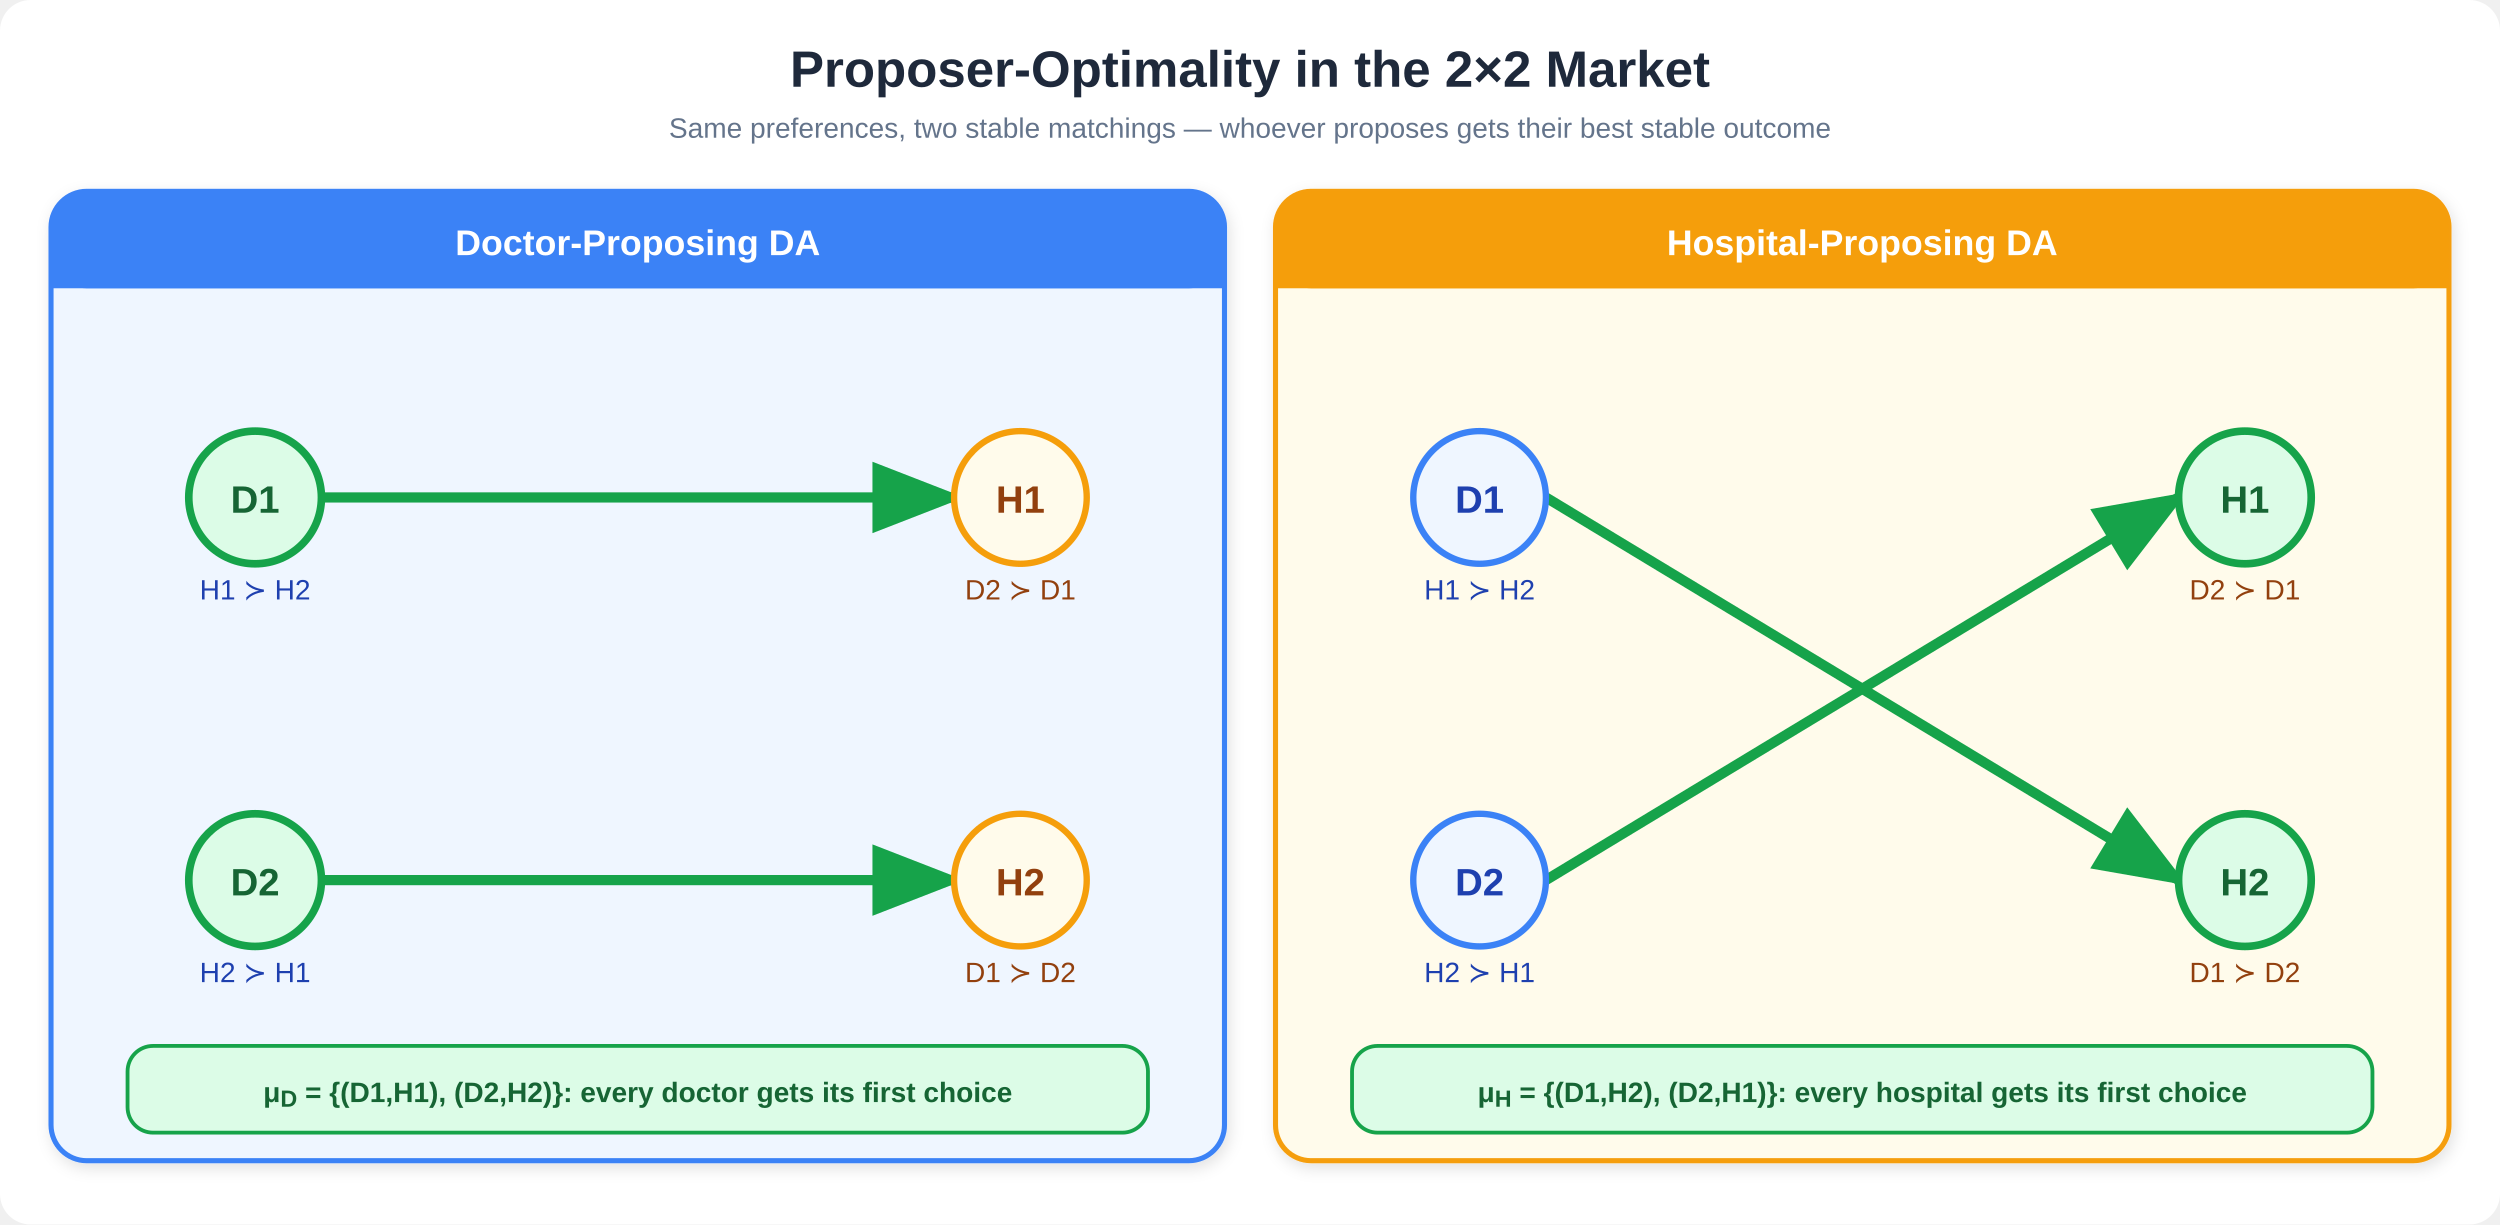
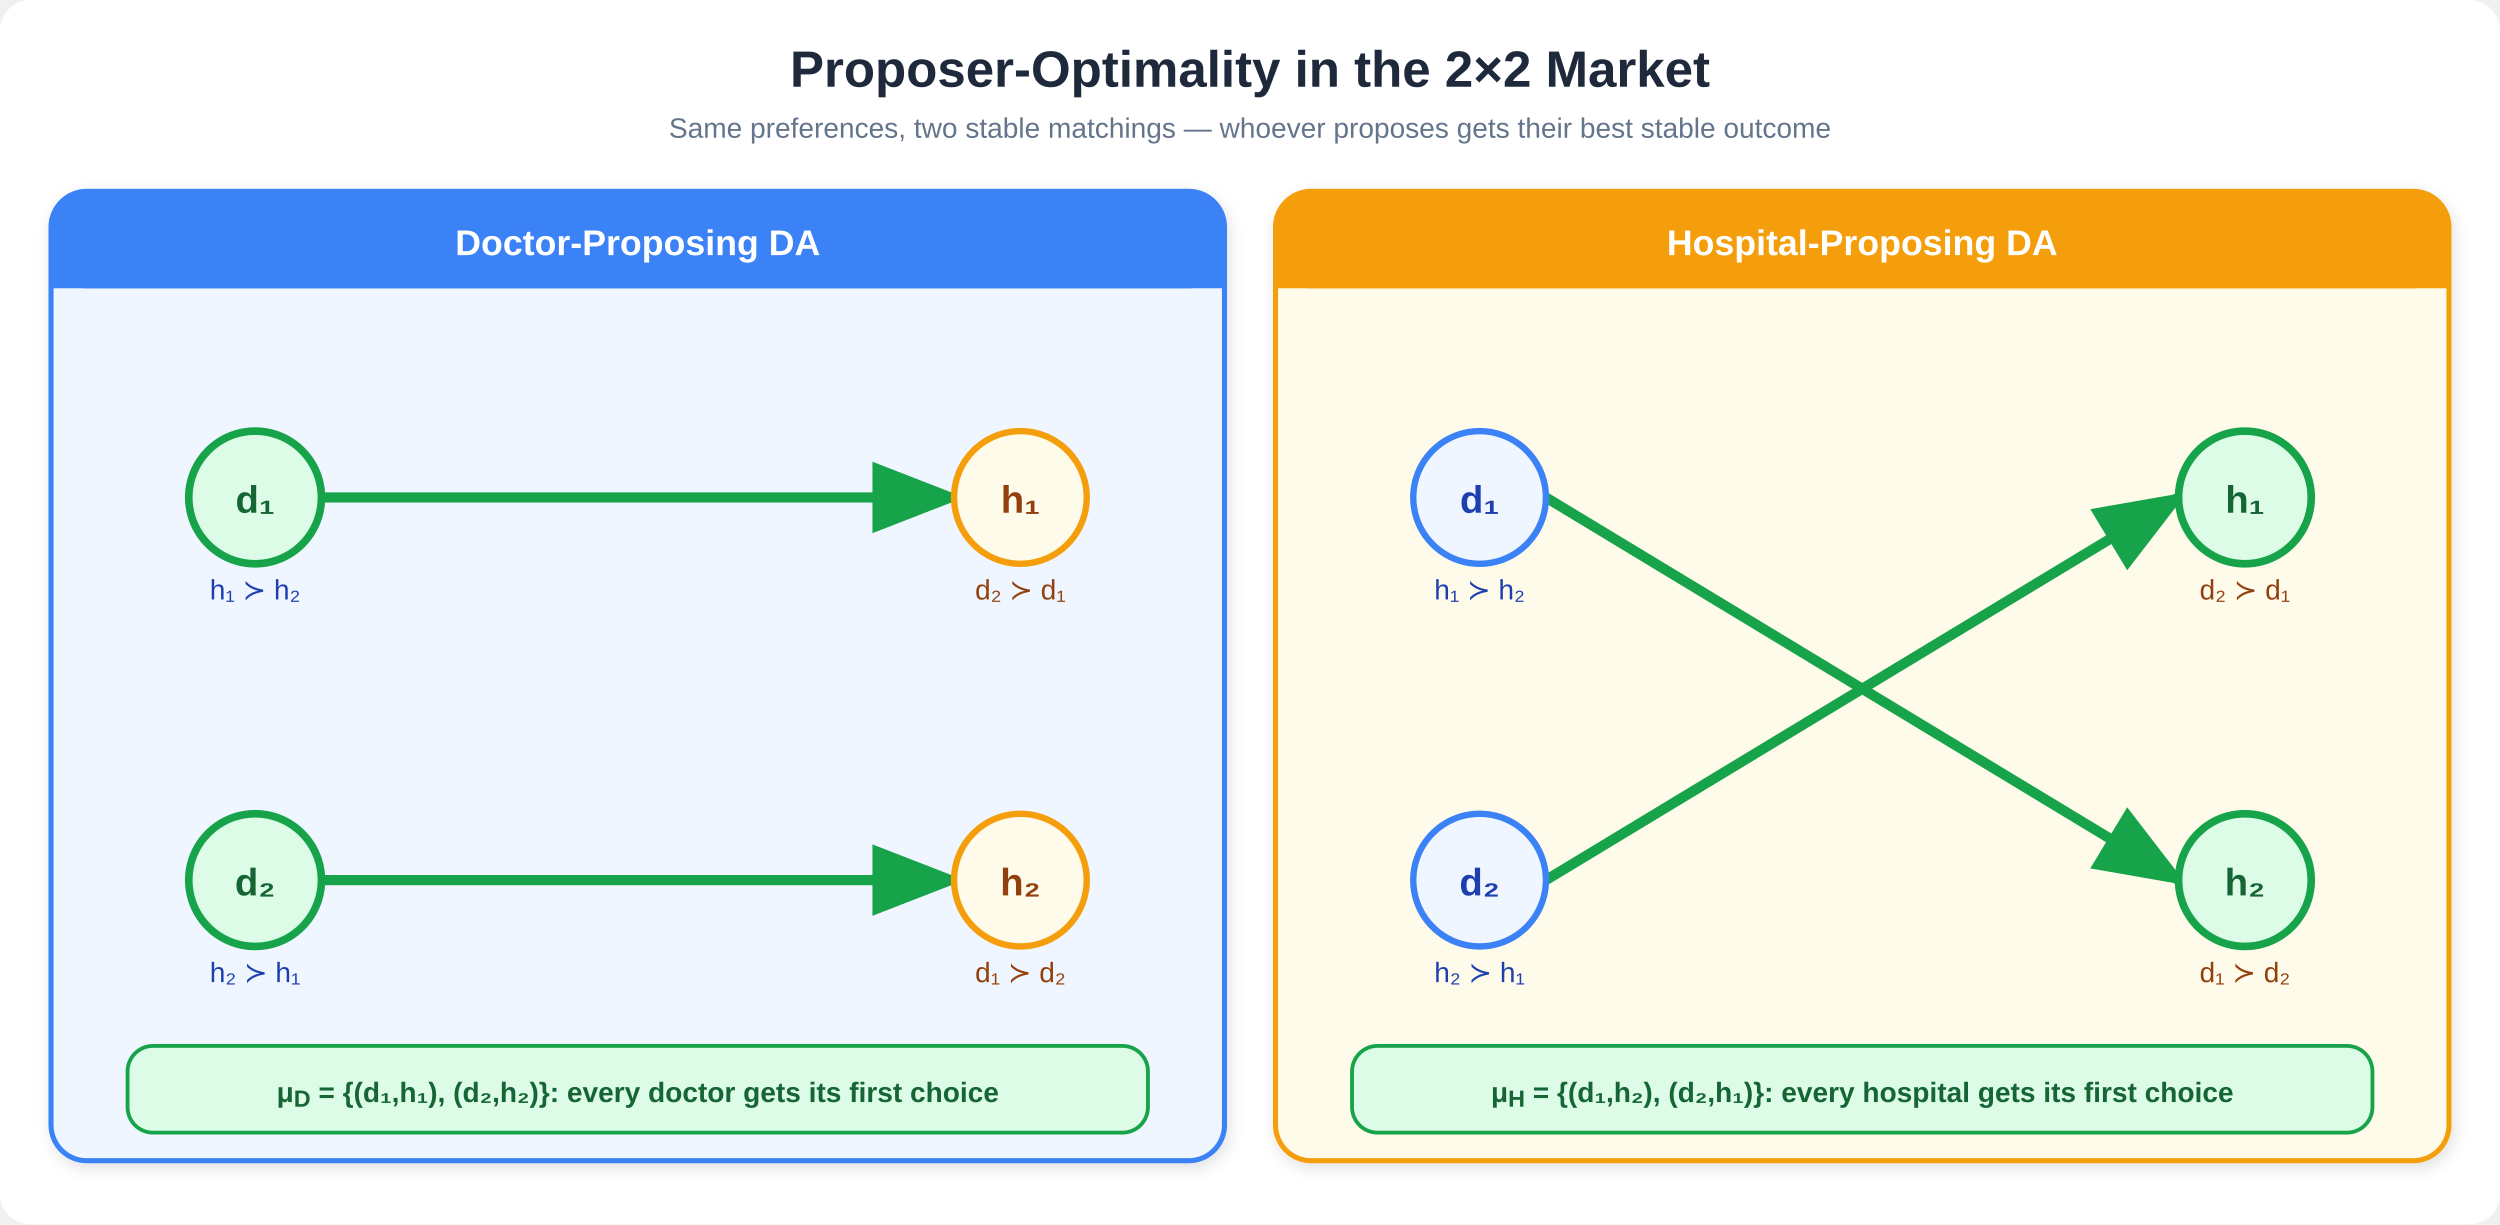
<svg xmlns="http://www.w3.org/2000/svg" width="980" height="480" viewBox="0 0 980 480" font-family="'Segoe UI', 'Helvetica Neue', Arial, sans-serif">
  <defs>
    <filter id="shadow" x="-4%" y="-4%" width="108%" height="108%">
      <feDropShadow dx="1" dy="2" stdDeviation="3" flood-opacity="0.12" />
    </filter>
    <marker id="arrow-green" markerWidth="9" markerHeight="7" refX="8" refY="3.5" orient="auto">
      <polygon points="0 0, 9 3.5, 0 7" fill="#16A34A" />
    </marker>
  </defs>
  <rect width="980" height="480" rx="12" fill="#FFFFFF" />
  <text x="490" y="34" text-anchor="middle" font-size="20" font-weight="700" fill="#1E293B">Proposer-Optimality in the 2×2 Market</text>
  <text x="490" y="54" text-anchor="middle" font-size="11" fill="#64748B">Same preferences, two stable matchings — whoever proposes gets their best stable outcome</text>
  <g transform="translate(20, 75)">
    <rect width="460" height="380" rx="14" fill="#EFF6FF" stroke="#3B82F6" stroke-width="2" filter="url(#shadow)" />
    <rect width="460" height="38" rx="14" fill="#3B82F6" />
    <rect y="26" width="460" height="12" fill="#3B82F6" />
    <text x="230" y="25" text-anchor="middle" font-size="14" font-weight="700" fill="#FFFFFF">Doctor-Proposing DA</text>
    <line x1="106" y1="120" x2="354" y2="120" stroke="#16A34A" stroke-width="4" marker-end="url(#arrow-green)" />
    <line x1="106" y1="270" x2="354" y2="270" stroke="#16A34A" stroke-width="4" marker-end="url(#arrow-green)" />
    <circle cx="80" cy="120" r="26" fill="#DCFCE7" stroke="#16A34A" stroke-width="3" />
-     <text x="80" y="126" text-anchor="middle" font-size="15" font-weight="700" fill="#166534">D1</text>
-     <text x="80" y="160" text-anchor="middle" font-size="11" fill="#1E40AF">H1 ≻ H2</text>
+     <text x="80" y="126" text-anchor="middle" font-size="15" font-weight="700" fill="#166534">d₁</text>
+     <text x="80" y="160" text-anchor="middle" font-size="11" fill="#1E40AF">h₁ ≻ h₂</text>
    <circle cx="80" cy="270" r="26" fill="#DCFCE7" stroke="#16A34A" stroke-width="3" />
-     <text x="80" y="276" text-anchor="middle" font-size="15" font-weight="700" fill="#166534">D2</text>
-     <text x="80" y="310" text-anchor="middle" font-size="11" fill="#1E40AF">H2 ≻ H1</text>
+     <text x="80" y="276" text-anchor="middle" font-size="15" font-weight="700" fill="#166534">d₂</text>
+     <text x="80" y="310" text-anchor="middle" font-size="11" fill="#1E40AF">h₂ ≻ h₁</text>
    <circle cx="380" cy="120" r="26" fill="#FFFBEB" stroke="#F59E0B" stroke-width="2.5" />
-     <text x="380" y="126" text-anchor="middle" font-size="15" font-weight="700" fill="#92400E">H1</text>
-     <text x="380" y="160" text-anchor="middle" font-size="11" fill="#92400E">D2 ≻ D1</text>
+     <text x="380" y="126" text-anchor="middle" font-size="15" font-weight="700" fill="#92400E">h₁</text>
+     <text x="380" y="160" text-anchor="middle" font-size="11" fill="#92400E">d₂ ≻ d₁</text>
    <circle cx="380" cy="270" r="26" fill="#FFFBEB" stroke="#F59E0B" stroke-width="2.5" />
-     <text x="380" y="276" text-anchor="middle" font-size="15" font-weight="700" fill="#92400E">H2</text>
-     <text x="380" y="310" text-anchor="middle" font-size="11" fill="#92400E">D1 ≻ D2</text>
+     <text x="380" y="276" text-anchor="middle" font-size="15" font-weight="700" fill="#92400E">h₂</text>
+     <text x="380" y="310" text-anchor="middle" font-size="11" fill="#92400E">d₁ ≻ d₂</text>
    <rect x="30" y="335" width="400" height="34" rx="10" fill="#DCFCE7" stroke="#16A34A" stroke-width="1.5" />
-     <text x="230" y="357" text-anchor="middle" font-size="11" font-weight="700" fill="#166534">μ<tspan baseline-shift="sub" font-size="smaller">D</tspan> = {(D1,H1), (D2,H2)}: every doctor gets its first choice</text>
+     <text x="230" y="357" text-anchor="middle" font-size="11" font-weight="700" fill="#166534">μ<tspan baseline-shift="sub" font-size="smaller">D</tspan> = {(d₁,h₁), (d₂,h₂)}: every doctor gets its first choice</text>
  </g>
  <g transform="translate(500, 75)">
    <rect width="460" height="380" rx="14" fill="#FFFBEB" stroke="#F59E0B" stroke-width="2" filter="url(#shadow)" />
    <rect width="460" height="38" rx="14" fill="#F59E0B" />
    <rect y="26" width="460" height="12" fill="#F59E0B" />
    <text x="230" y="25" text-anchor="middle" font-size="14" font-weight="700" fill="#FFFFFF">Hospital-Proposing DA</text>
    <line x1="106" y1="120" x2="354" y2="270" stroke="#16A34A" stroke-width="4" marker-end="url(#arrow-green)" />
    <line x1="106" y1="270" x2="354" y2="120" stroke="#16A34A" stroke-width="4" marker-end="url(#arrow-green)" />
    <circle cx="80" cy="120" r="26" fill="#EFF6FF" stroke="#3B82F6" stroke-width="2.5" />
-     <text x="80" y="126" text-anchor="middle" font-size="15" font-weight="700" fill="#1E40AF">D1</text>
-     <text x="80" y="160" text-anchor="middle" font-size="11" fill="#1E40AF">H1 ≻ H2</text>
+     <text x="80" y="126" text-anchor="middle" font-size="15" font-weight="700" fill="#1E40AF">d₁</text>
+     <text x="80" y="160" text-anchor="middle" font-size="11" fill="#1E40AF">h₁ ≻ h₂</text>
    <circle cx="80" cy="270" r="26" fill="#EFF6FF" stroke="#3B82F6" stroke-width="2.5" />
-     <text x="80" y="276" text-anchor="middle" font-size="15" font-weight="700" fill="#1E40AF">D2</text>
-     <text x="80" y="310" text-anchor="middle" font-size="11" fill="#1E40AF">H2 ≻ H1</text>
+     <text x="80" y="276" text-anchor="middle" font-size="15" font-weight="700" fill="#1E40AF">d₂</text>
+     <text x="80" y="310" text-anchor="middle" font-size="11" fill="#1E40AF">h₂ ≻ h₁</text>
    <circle cx="380" cy="120" r="26" fill="#DCFCE7" stroke="#16A34A" stroke-width="3" />
-     <text x="380" y="126" text-anchor="middle" font-size="15" font-weight="700" fill="#166534">H1</text>
-     <text x="380" y="160" text-anchor="middle" font-size="11" fill="#92400E">D2 ≻ D1</text>
+     <text x="380" y="126" text-anchor="middle" font-size="15" font-weight="700" fill="#166534">h₁</text>
+     <text x="380" y="160" text-anchor="middle" font-size="11" fill="#92400E">d₂ ≻ d₁</text>
    <circle cx="380" cy="270" r="26" fill="#DCFCE7" stroke="#16A34A" stroke-width="3" />
-     <text x="380" y="276" text-anchor="middle" font-size="15" font-weight="700" fill="#166534">H2</text>
-     <text x="380" y="310" text-anchor="middle" font-size="11" fill="#92400E">D1 ≻ D2</text>
+     <text x="380" y="276" text-anchor="middle" font-size="15" font-weight="700" fill="#166534">h₂</text>
+     <text x="380" y="310" text-anchor="middle" font-size="11" fill="#92400E">d₁ ≻ d₂</text>
    <rect x="30" y="335" width="400" height="34" rx="10" fill="#DCFCE7" stroke="#16A34A" stroke-width="1.5" />
-     <text x="230" y="357" text-anchor="middle" font-size="11" font-weight="700" fill="#166534">μ<tspan baseline-shift="sub" font-size="smaller">H</tspan> = {(D1,H2), (D2,H1)}: every hospital gets its first choice</text>
+     <text x="230" y="357" text-anchor="middle" font-size="11" font-weight="700" fill="#166534">μ<tspan baseline-shift="sub" font-size="smaller">H</tspan> = {(d₁,h₂), (d₂,h₁)}: every hospital gets its first choice</text>
  </g>
</svg>
